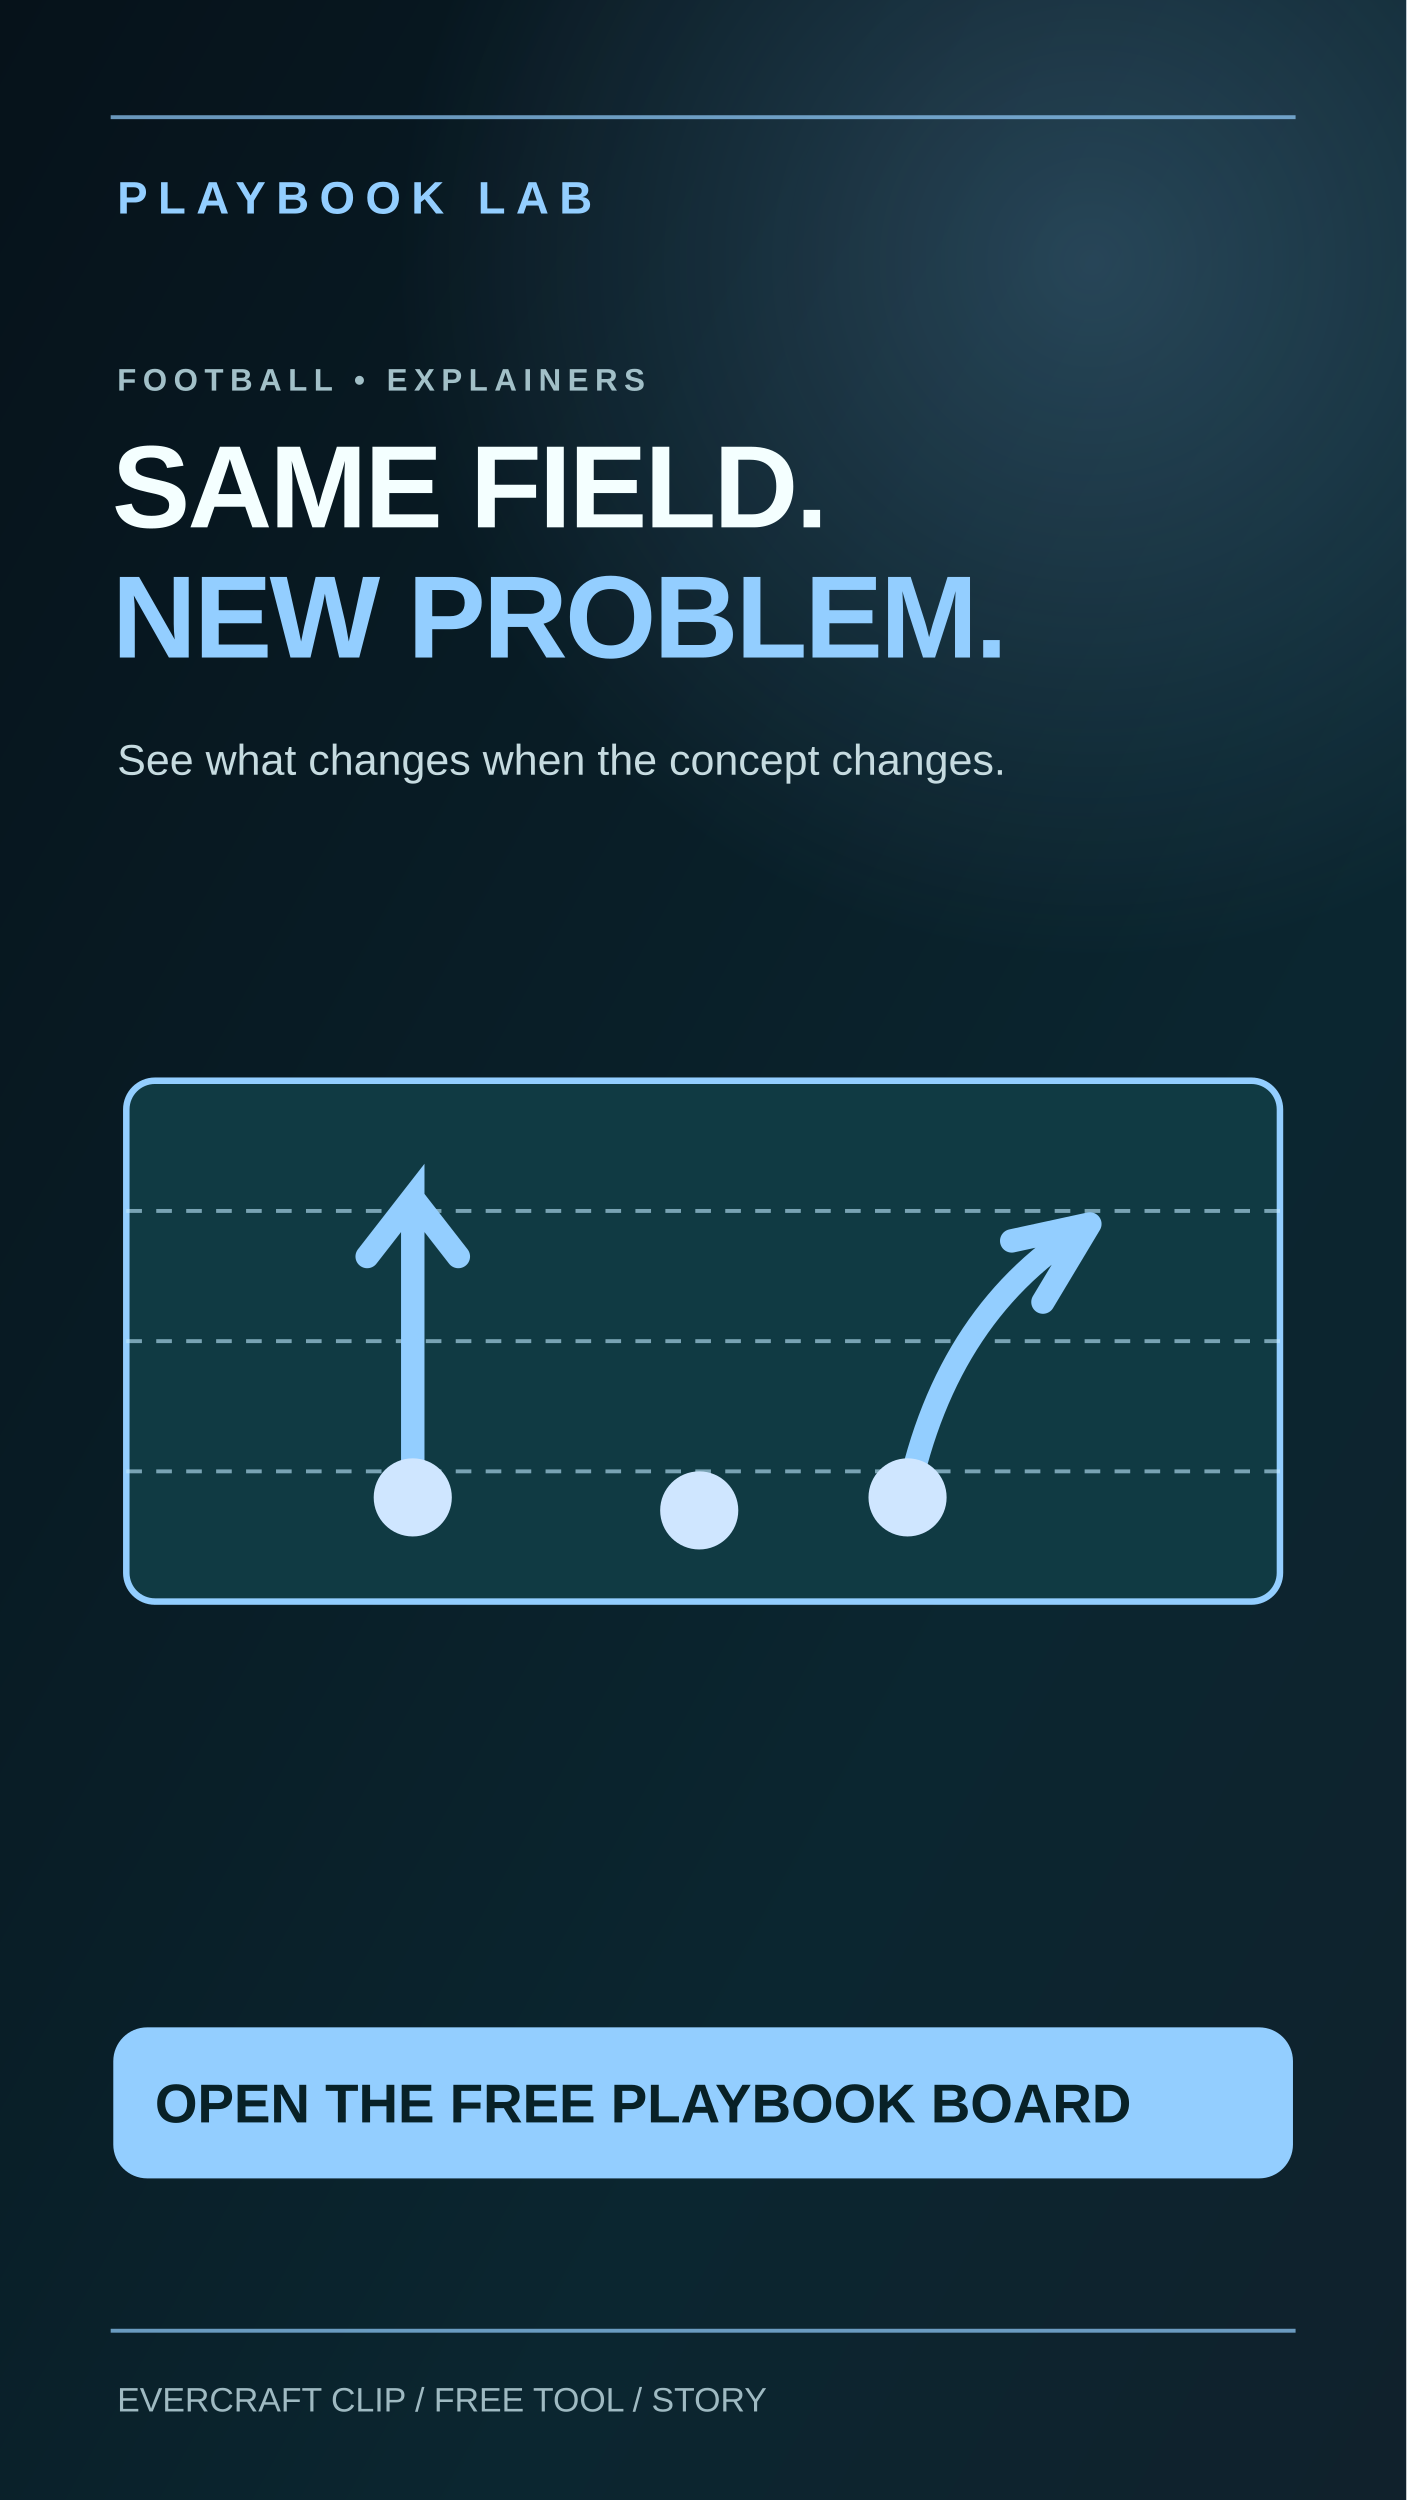
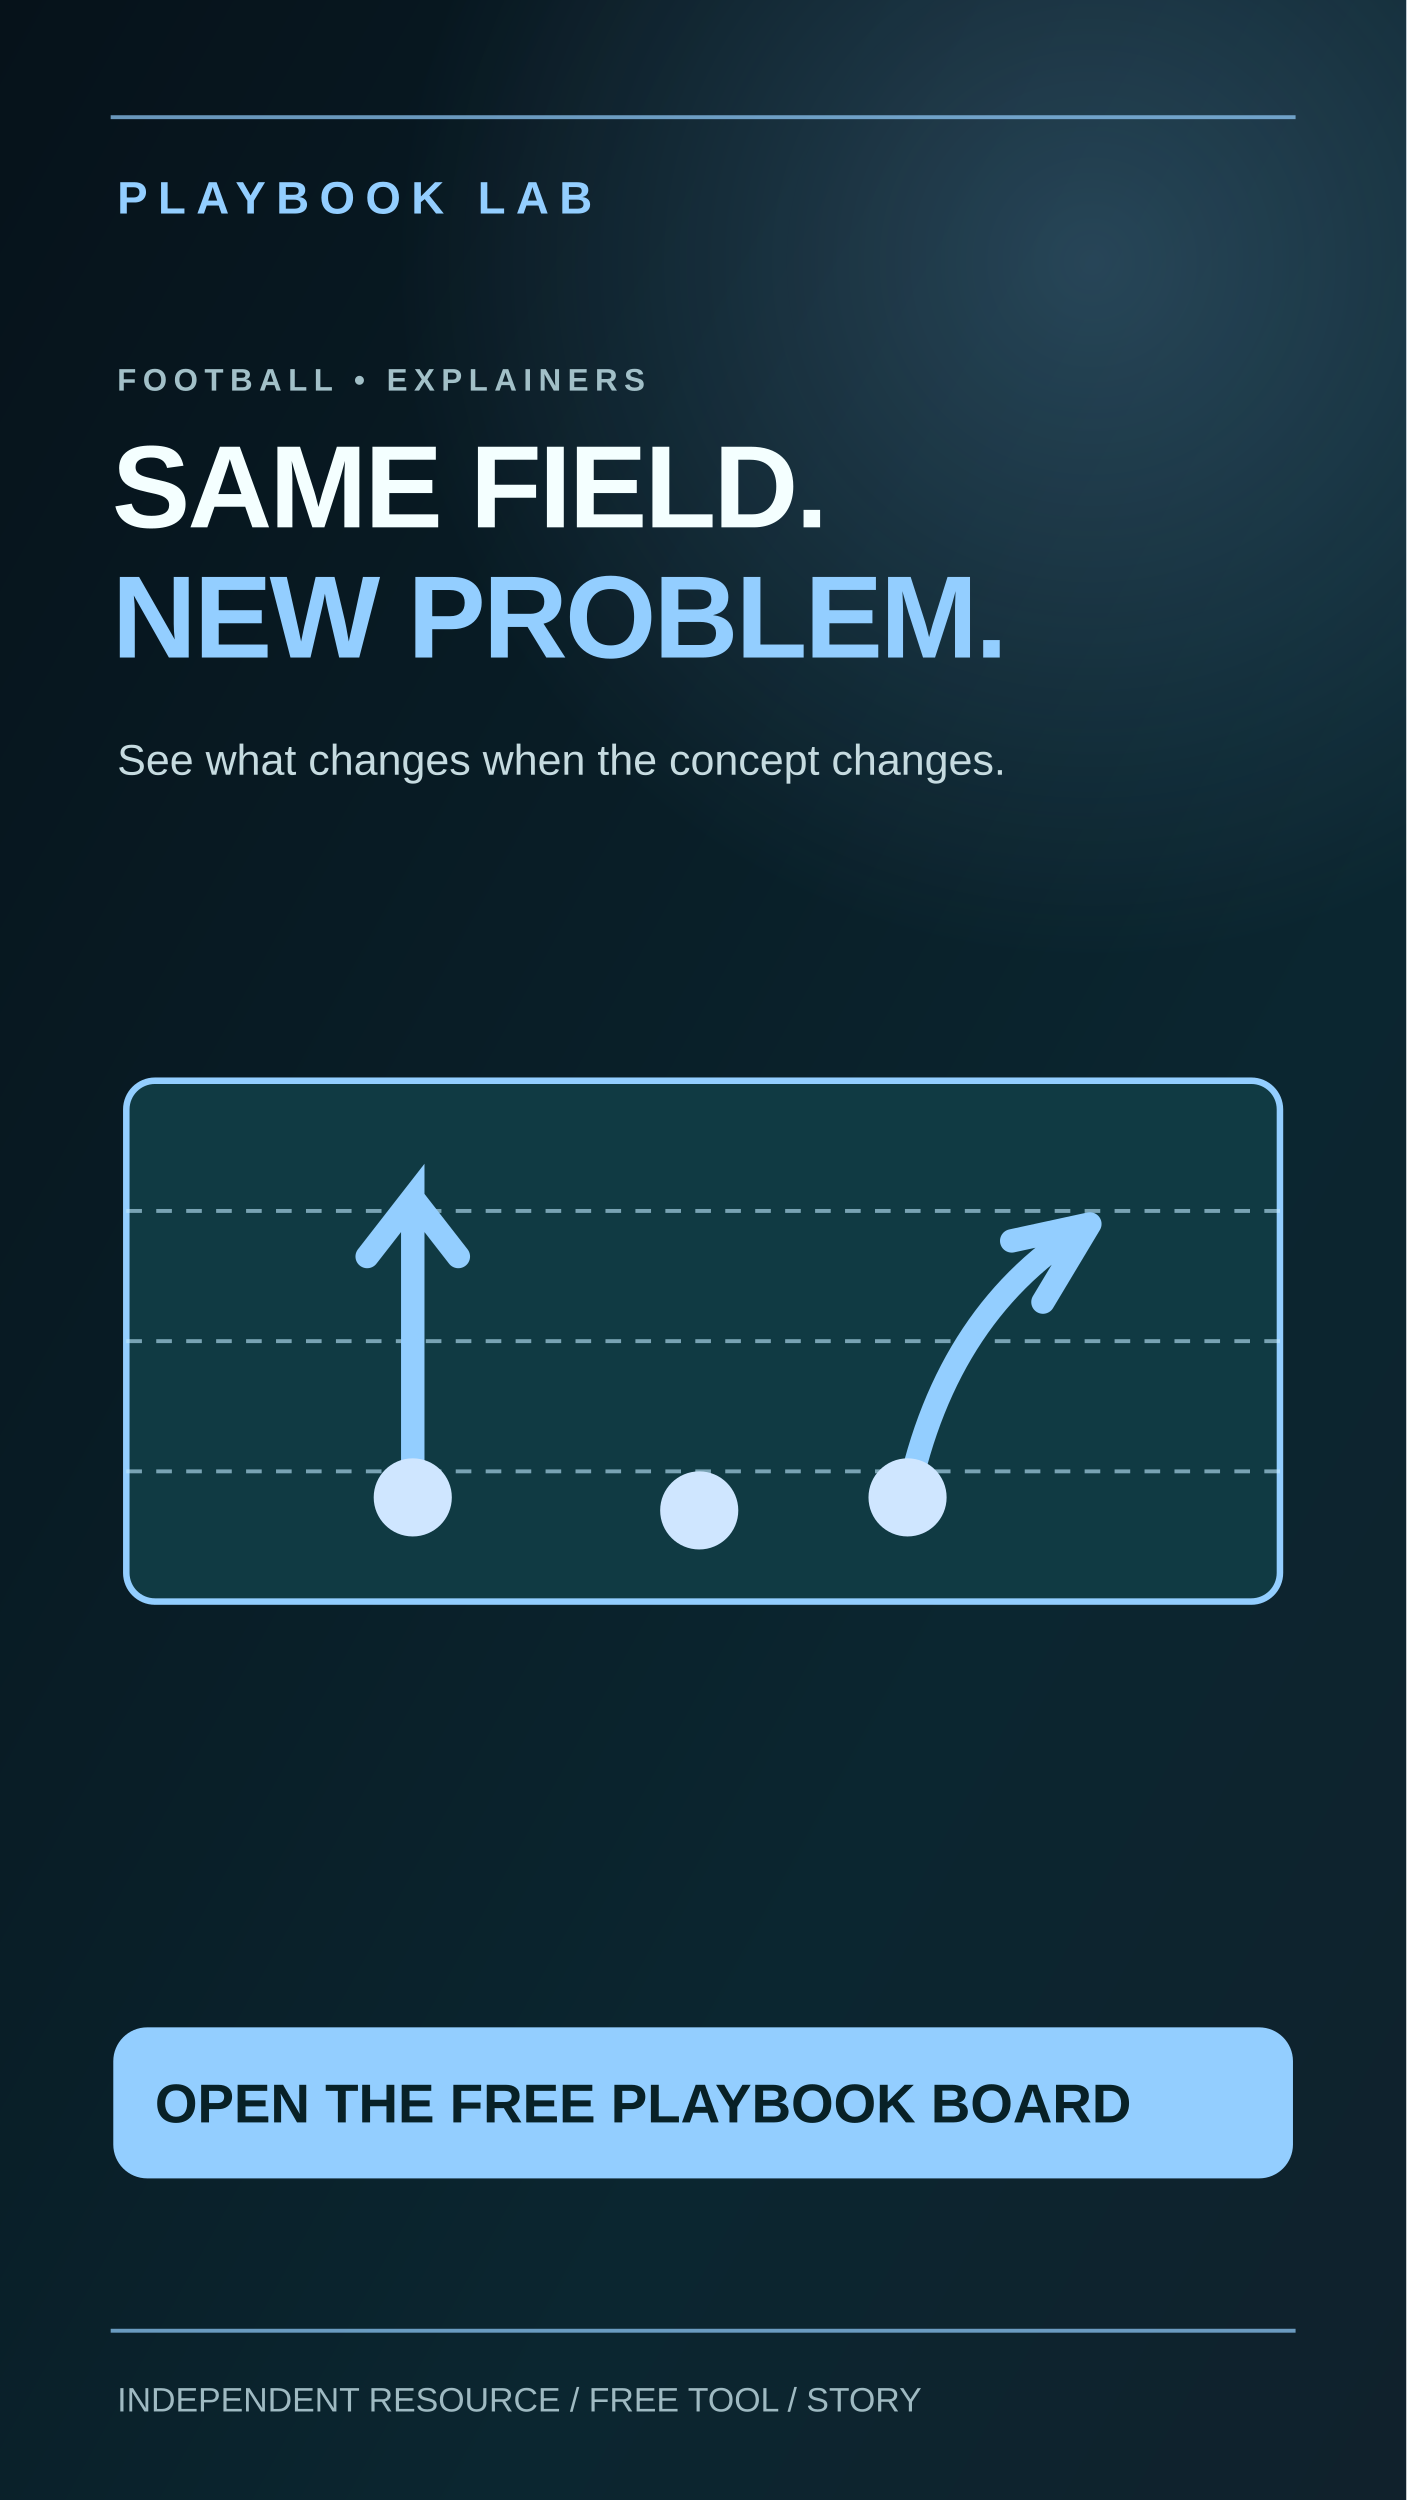
<svg xmlns="http://www.w3.org/2000/svg" viewBox="0 0 1080 1920" width="1080" height="1920" role="img" aria-label="PLAYBOOK LAB social visual">
  <defs>
    <linearGradient id="bg" x1="0" y1="0" x2="1" y2="1">
      <stop stop-color="#06121A" />
      <stop offset=".67" stop-color="#0B2630" />
      <stop offset="1" stop-color="#10212C" />
    </linearGradient>
    <radialGradient id="halo">
      <stop stop-color="#93CEFF" stop-opacity=".22" />
      <stop offset="1" stop-color="#93CEFF" stop-opacity="0" />
    </radialGradient>
  </defs>
  <rect width="1080" height="1920" fill="url(#bg)" />
  <circle cx="840" cy="200" r="540" fill="url(#halo)" />
  <path d="M85 90H995 M85 1790H995" stroke="#93CEFF" stroke-width="3" opacity=".7" />
  <text x="90" y="164" font-family="Arial,sans-serif" font-size="35" fill="#93CEFF" font-weight="900" letter-spacing="8">PLAYBOOK LAB</text>
  <text x="90" y="300" font-family="Arial,sans-serif" font-size="24" fill="#A2C0C8" font-weight="900" letter-spacing="5">FOOTBALL • EXPLAINERS</text>
  <text x="86" y="405" font-family="Arial,sans-serif" font-size="90" fill="#F4FFFF" font-weight="900" letter-spacing="-2">SAME FIELD.</text>
  <text x="86" y="505" font-family="Arial,sans-serif" font-size="90" fill="#93CEFF" font-weight="900" letter-spacing="-2">NEW PROBLEM.</text>
  <text x="90" y="595" font-family="Arial,sans-serif" font-size="33" fill="#C6DBE0">See what changes when the concept changes.</text>
  <g transform="translate(97 830)">
    <rect width="886" height="400" rx="22" fill="#103A43" stroke="#93CEFF" stroke-width="5" />
    <g stroke="#BFEAFF" stroke-width="3" stroke-dasharray="12 11" opacity=".6">
      <path d="M0 100H886 M0 200H886 M0 300H886" />
    </g>
    <path d="M220 320V90L185 135 M220 90L255 135" stroke="#93CEFF" stroke-width="18" fill="none" stroke-linecap="round" />
    <path d="M600 320Q630 175 740 110L680 123 M740 110L704 170" stroke="#93CEFF" stroke-width="18" fill="none" stroke-linecap="round" />
    <g fill="#CFE6FF">
      <circle cx="220" cy="320" r="30" />
      <circle cx="600" cy="320" r="30" />
      <circle cx="440" cy="330" r="30" />
    </g>
  </g>
  <rect x="87" y="1557" width="906" height="116" rx="26" fill="#93CEFF" />
  <text x="119" y="1630" font-family="Arial,sans-serif" font-size="42" font-weight="900" fill="#082127">OPEN THE FREE PLAYBOOK BOARD</text>
-   <text x="90" y="1852" font-family="Arial,sans-serif" font-size="26" fill="#9FBAC2">EVERCRAFT CLIP   /   FREE TOOL   /   STORY</text>
+   <text x="90" y="1852" font-family="Arial,sans-serif" font-size="26" fill="#9FBAC2">INDEPENDENT RESOURCE   /   FREE TOOL   /   STORY</text>
</svg>
